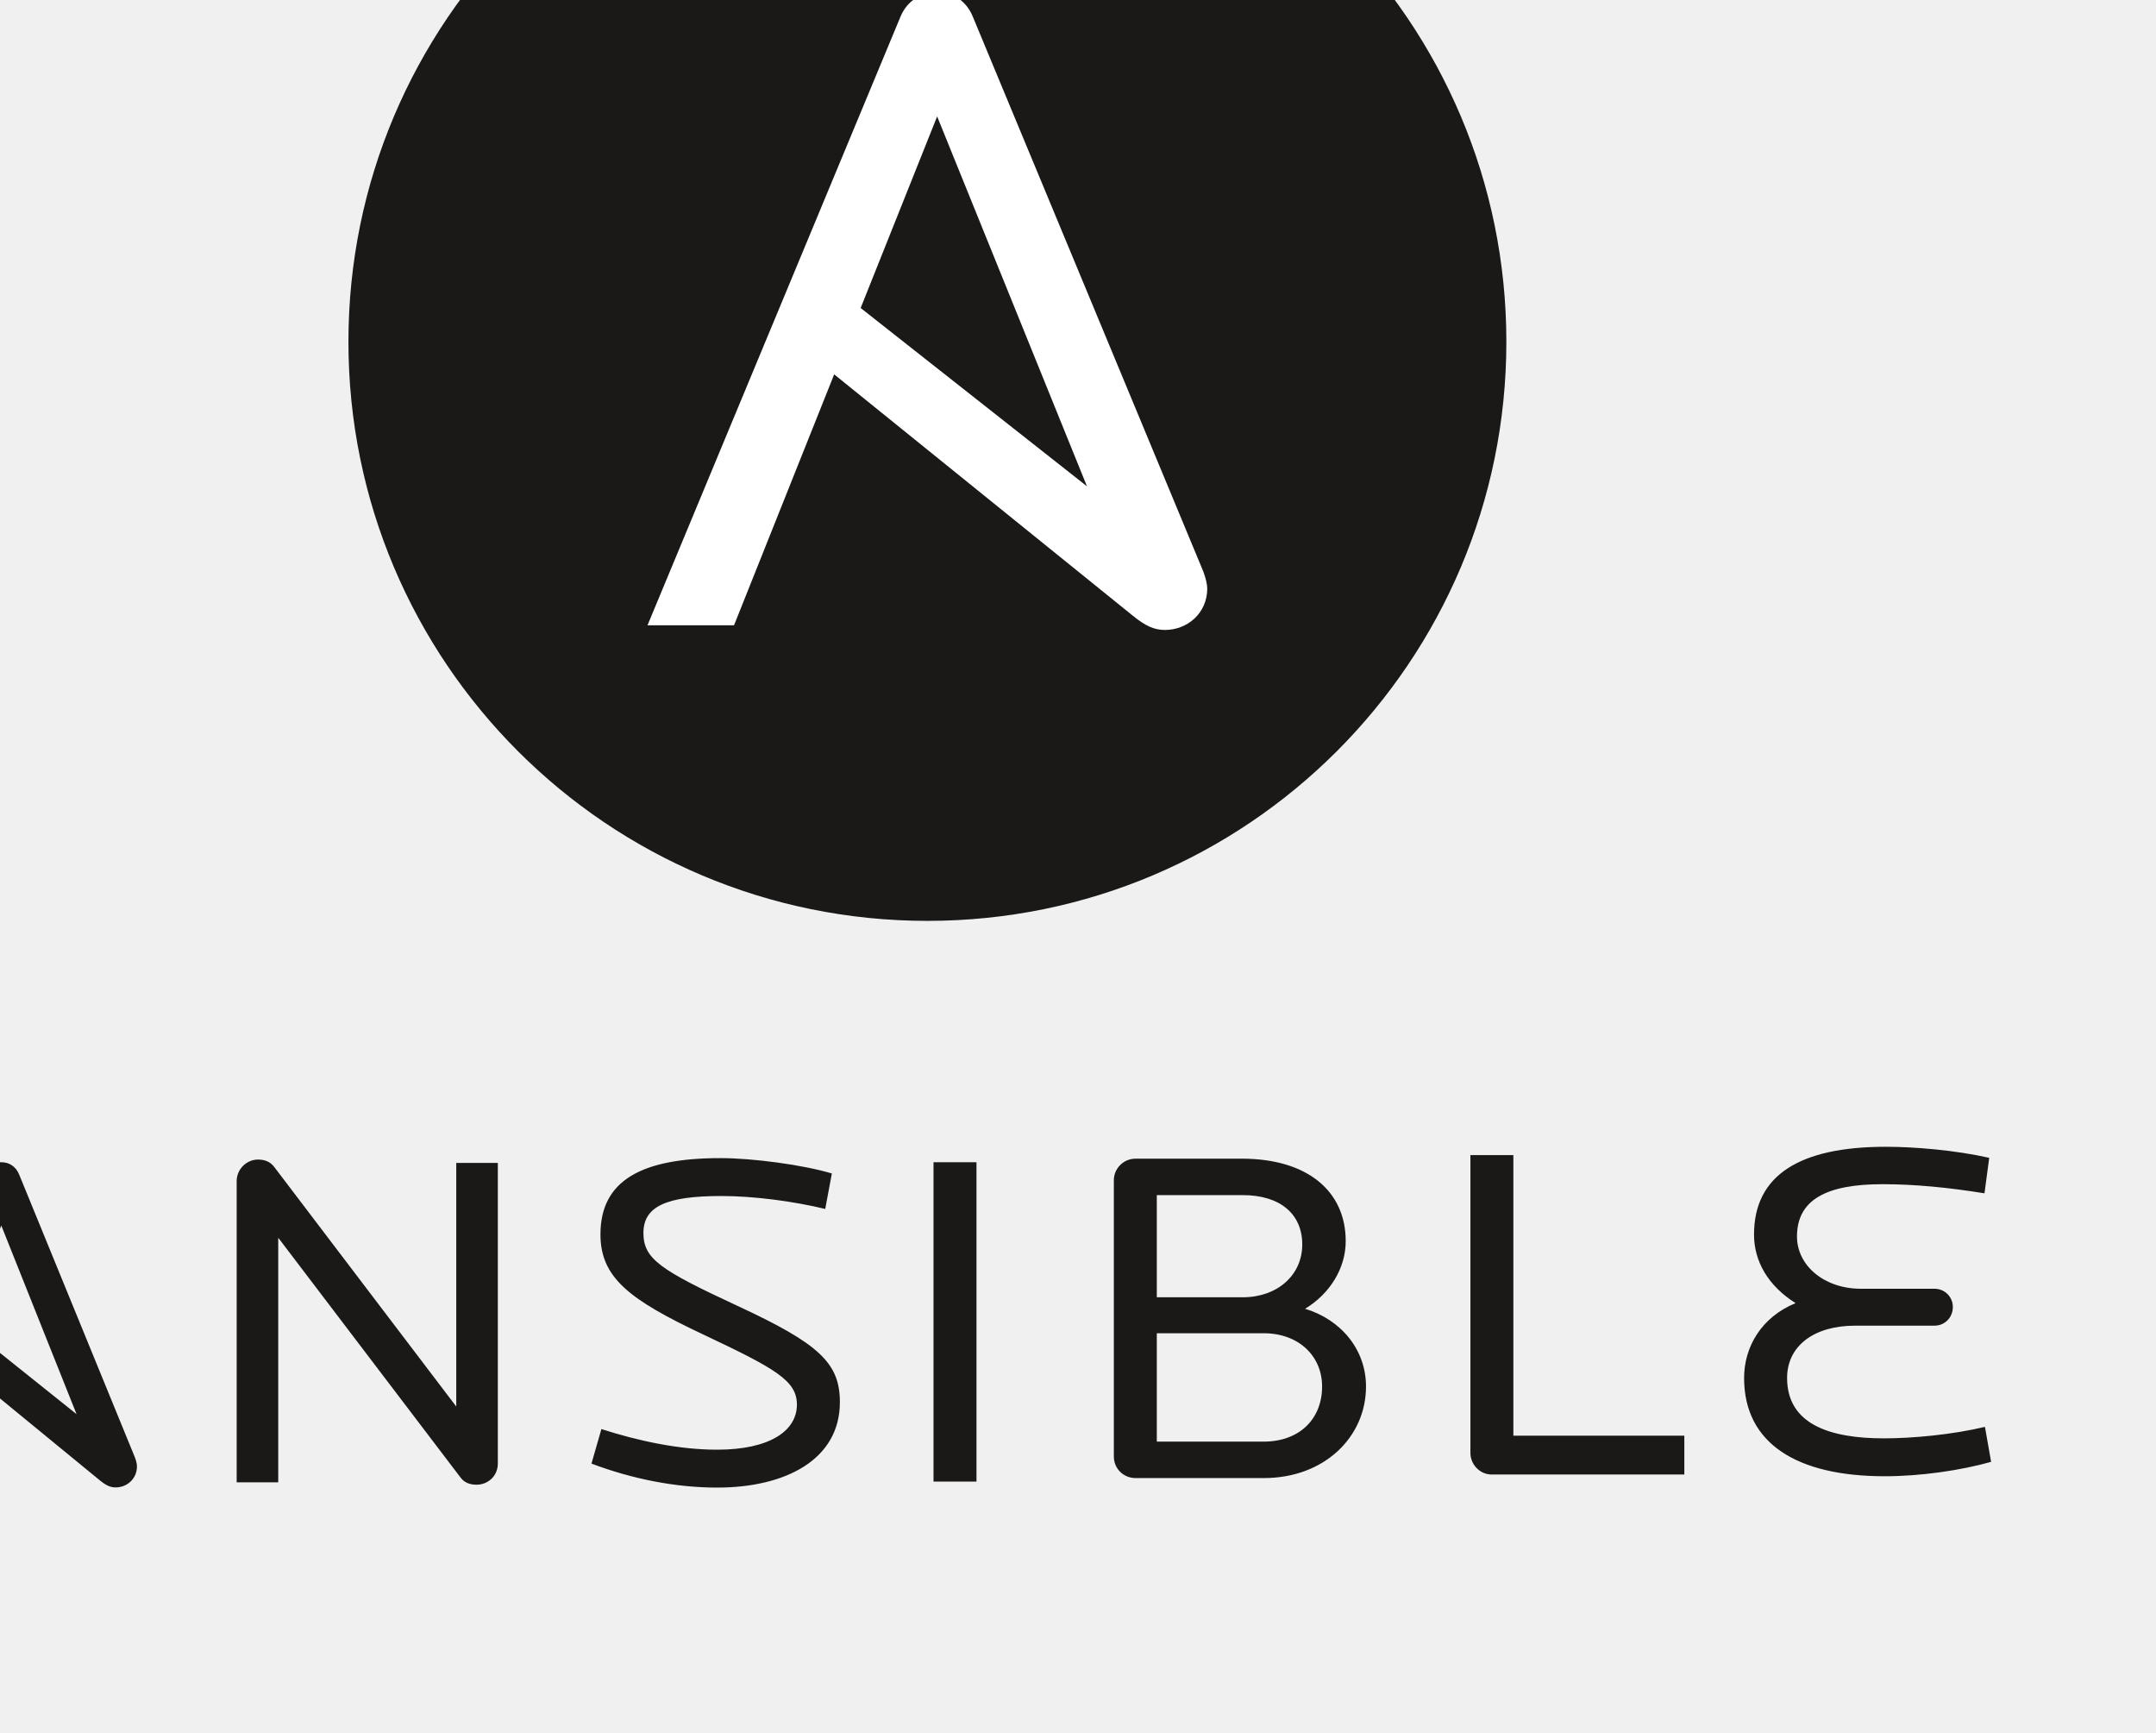
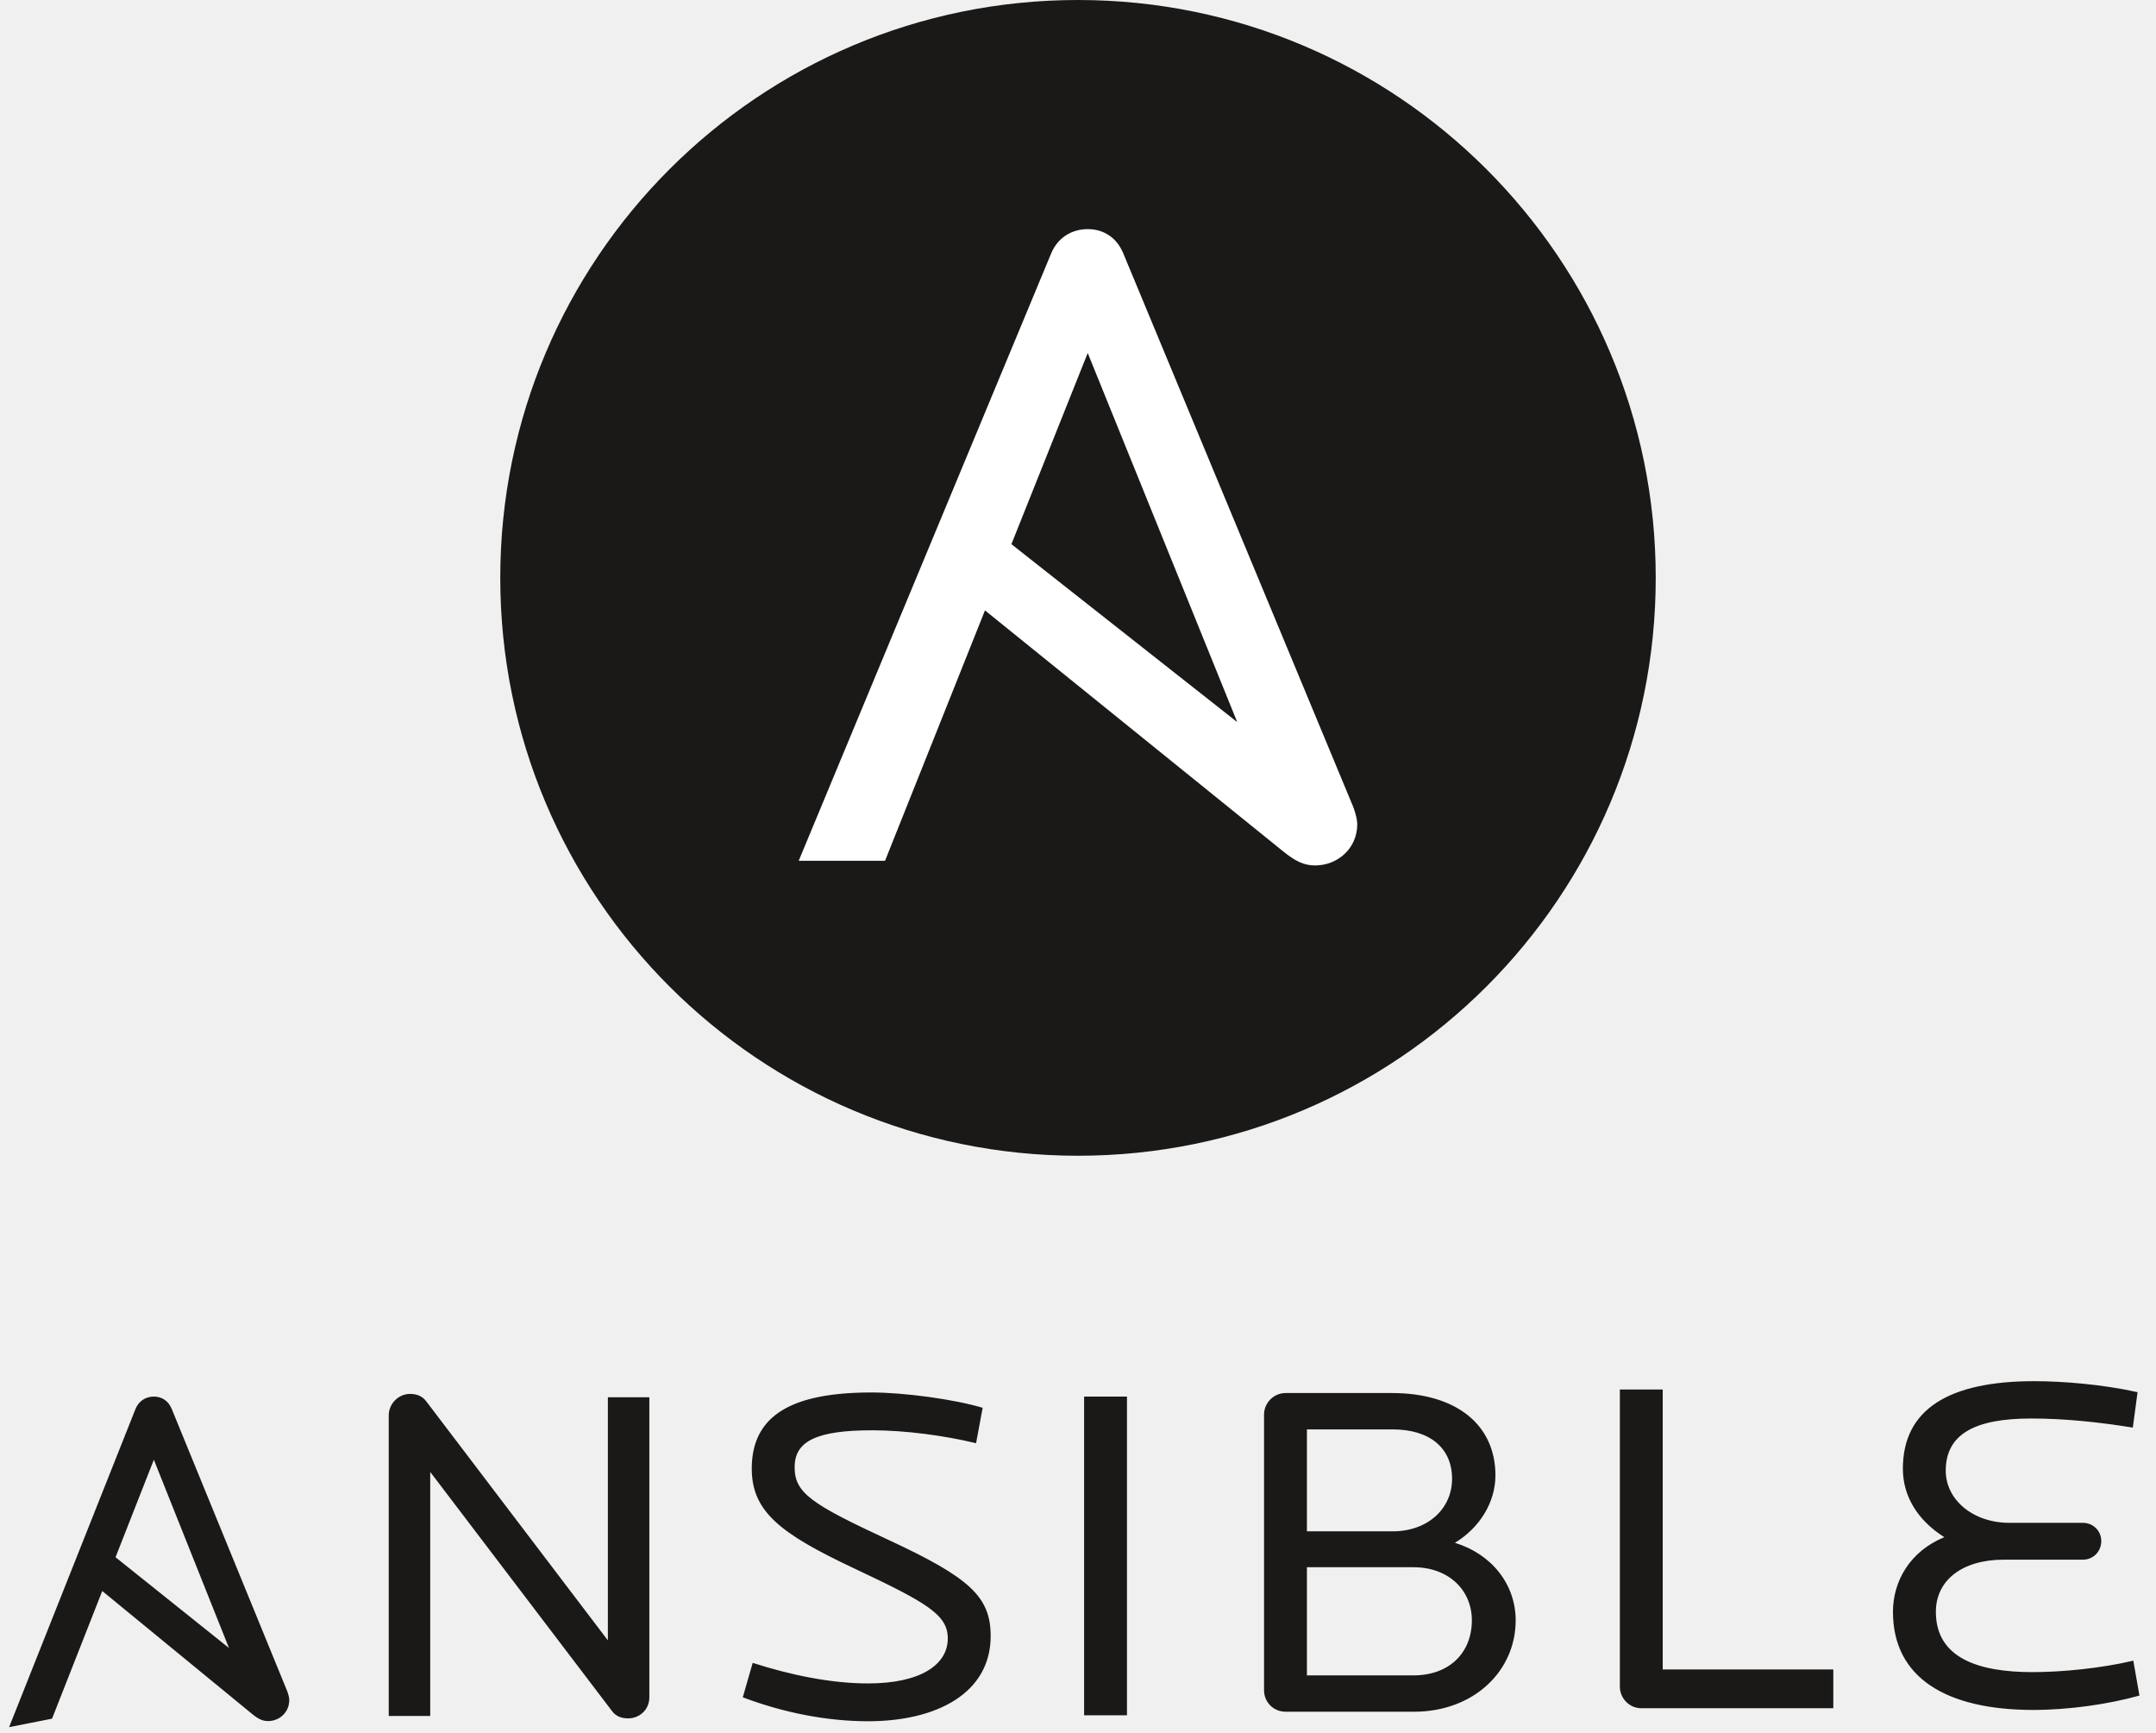
- <svg xmlns="http://www.w3.org/2000/svg" width="1170.125" height="940" viewBox="9 0 1156 938">
+ <svg xmlns="http://www.w3.org/2000/svg" width="1170.125" height="940" viewBox="-79.625 -128.5 1170.125 940">
  <path fill="#1A1918" d="M818.989 185.052c0 173.175-140.375 313.547-313.552 313.547-173.163 0-313.552-140.372-313.552-313.547 0-173.163 140.389-313.552 313.552-313.552 173.178 0 313.552 140.389 313.552 313.552" />
  <path fill="#FFF" d="M510.715 63.04l81.142 200.266-122.563-96.542L510.715 63.04zm144.146 246.4L530.051 9.071C526.489.41 519.362-4.175 510.716-4.175c-8.663 0-16.305 4.585-19.868 13.246l-136.99 329.466h46.862l54.228-135.84 161.827 130.741c6.51 5.261 11.205 7.643 17.312 7.643 12.225 0 22.911-9.168 22.911-22.396 0-2.154-.762-5.572-2.137-9.245z" />
  <g fill="#1A1918">
    <path d="M261.286 803.872c-3.076 0-6.394-.775-8.698-3.896l-98.72-129.824v132.421h-22.512V639.512c0-6.488 5.375-11.683 11.516-11.683 3.576 0 6.65 1.043 8.945 4.158l98.467 129.564V629.647h22.51v162.799c-.001 6.754-5.371 11.426-11.508 11.426M391.539 805.435c-22.5 0-46.036-4.682-68.031-12.988l5.375-18.693c20.203 6.492 42.196 11.161 62.656 11.161 28.392 0 43.227-10.125 43.227-24.4 0-12.986-11.512-19.476-51.156-38.176-39.64-18.69-55.238-30.636-55.238-54.004 0-29.336 22.505-41.289 64.958-41.289 17.648 0 44.756 3.644 60.365 8.315l-3.583 19.209c-17.142-4.148-38.62-7.005-56.27-7.005-29.918 0-42.196 5.706-42.196 19.994 0 14.019 8.947 19.985 50.892 39.462 44.25 20.52 55.501 30.899 55.501 52.192-.001 30.904-29.163 46.222-66.5 46.222M508.75 629.268h23.27v172.928h-23.27V629.268zM687.488 721.865h-57.809v58.684h57.809c19.687 0 31.71-12.467 31.71-29.862 0-16.36-12.529-28.822-31.71-28.822m-11.259-74.782h-46.55v55.312h46.55c18.673 0 32.226-11.952 32.226-28.568 0-16.352-11.767-26.744-32.226-26.744m11.513 153.193h-69.565c-6.654 0-11.768-5.192-11.768-11.682v-149.56c0-6.234 5.113-11.685 11.768-11.685h57.543c35.292 0 56.266 17.396 56.266 44.666 0 14.795-8.696 28.558-22 36.606 19.703 5.971 32.991 22.326 32.991 42.064.001 27.518-22.754 49.591-55.235 49.591M811.024 798.356c-6.388 0-11.501-5.451-11.501-11.68V625.431h23.265v151.897h92.584v21.028H811.024zM1023.961 799.3c-47.576 0-76.219-17.656-76.219-53.228 0-16.881 9.466-32.98 27.883-40.506-14.834-9.349-22.509-22.594-22.509-37.134 0-32.196 24.822-47.522 71.361-47.522 15.604 0 37.594 1.827 56.011 5.979l-2.562 19.212c-19.433-3.118-37.6-4.933-55.247-4.933-30.178 0-46.295 8.31-46.295 28.308 0 15.835 14.842 28.298 34.539 28.298h39.896c5.625 0 9.973 4.415 9.973 9.866 0 5.712-4.348 10.125-9.973 10.125h-42.964c-22.514 0-36.827 11.16-36.827 28.307 0 25.179 23.27 32.707 52.428 32.707 15.861 0 37.336-2.067 54.727-6.221l3.332 18.943c-16.632 4.683-38.371 7.799-57.554 7.799M3.878 663.545L44.64 765.674l-61.563-49.232 20.801-52.897zm72.414 125.659L13.597 636.023c-1.789-4.416-5.371-6.756-9.719-6.756-4.349 0-8.186 2.34-9.974 6.756l-68.582 172.61 23.3-4.594 27.248-69.267 81.286 66.67c3.271 2.685 5.628 3.896 8.702 3.896 6.135 0 11.506-4.672 11.506-11.427 0-1.09-.386-2.832-1.072-4.707z" />
  </g>
</svg>
